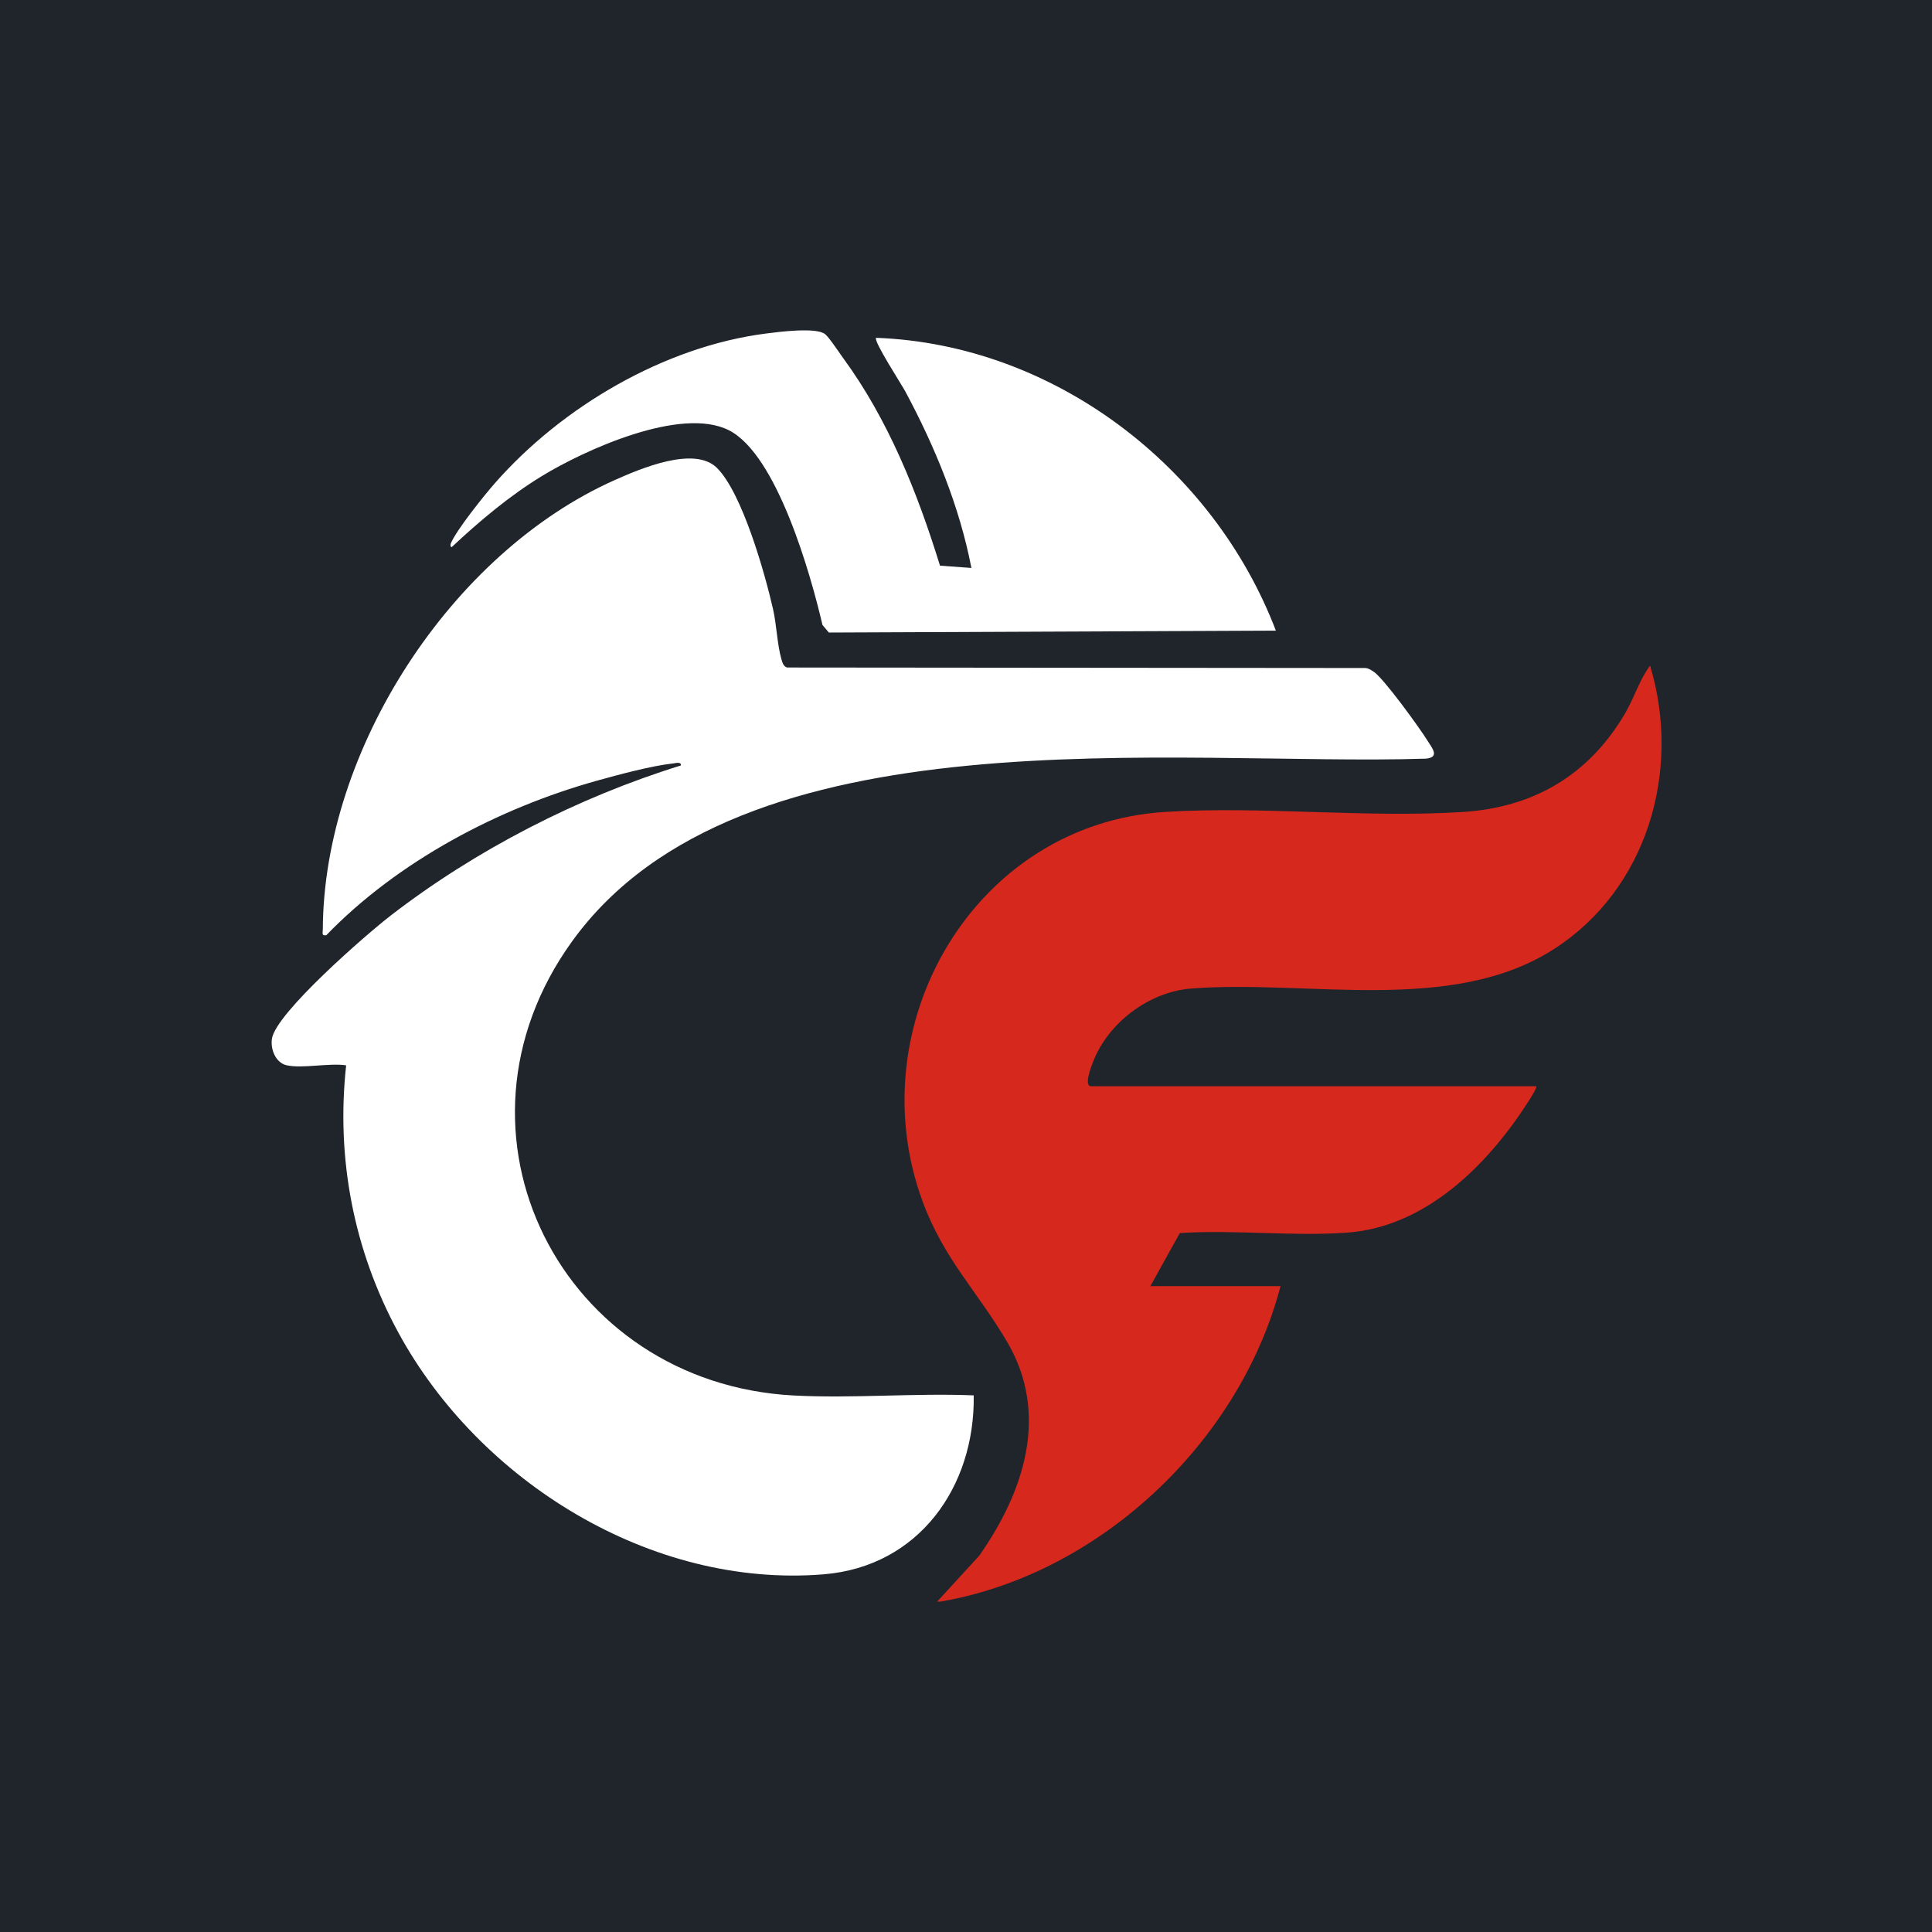
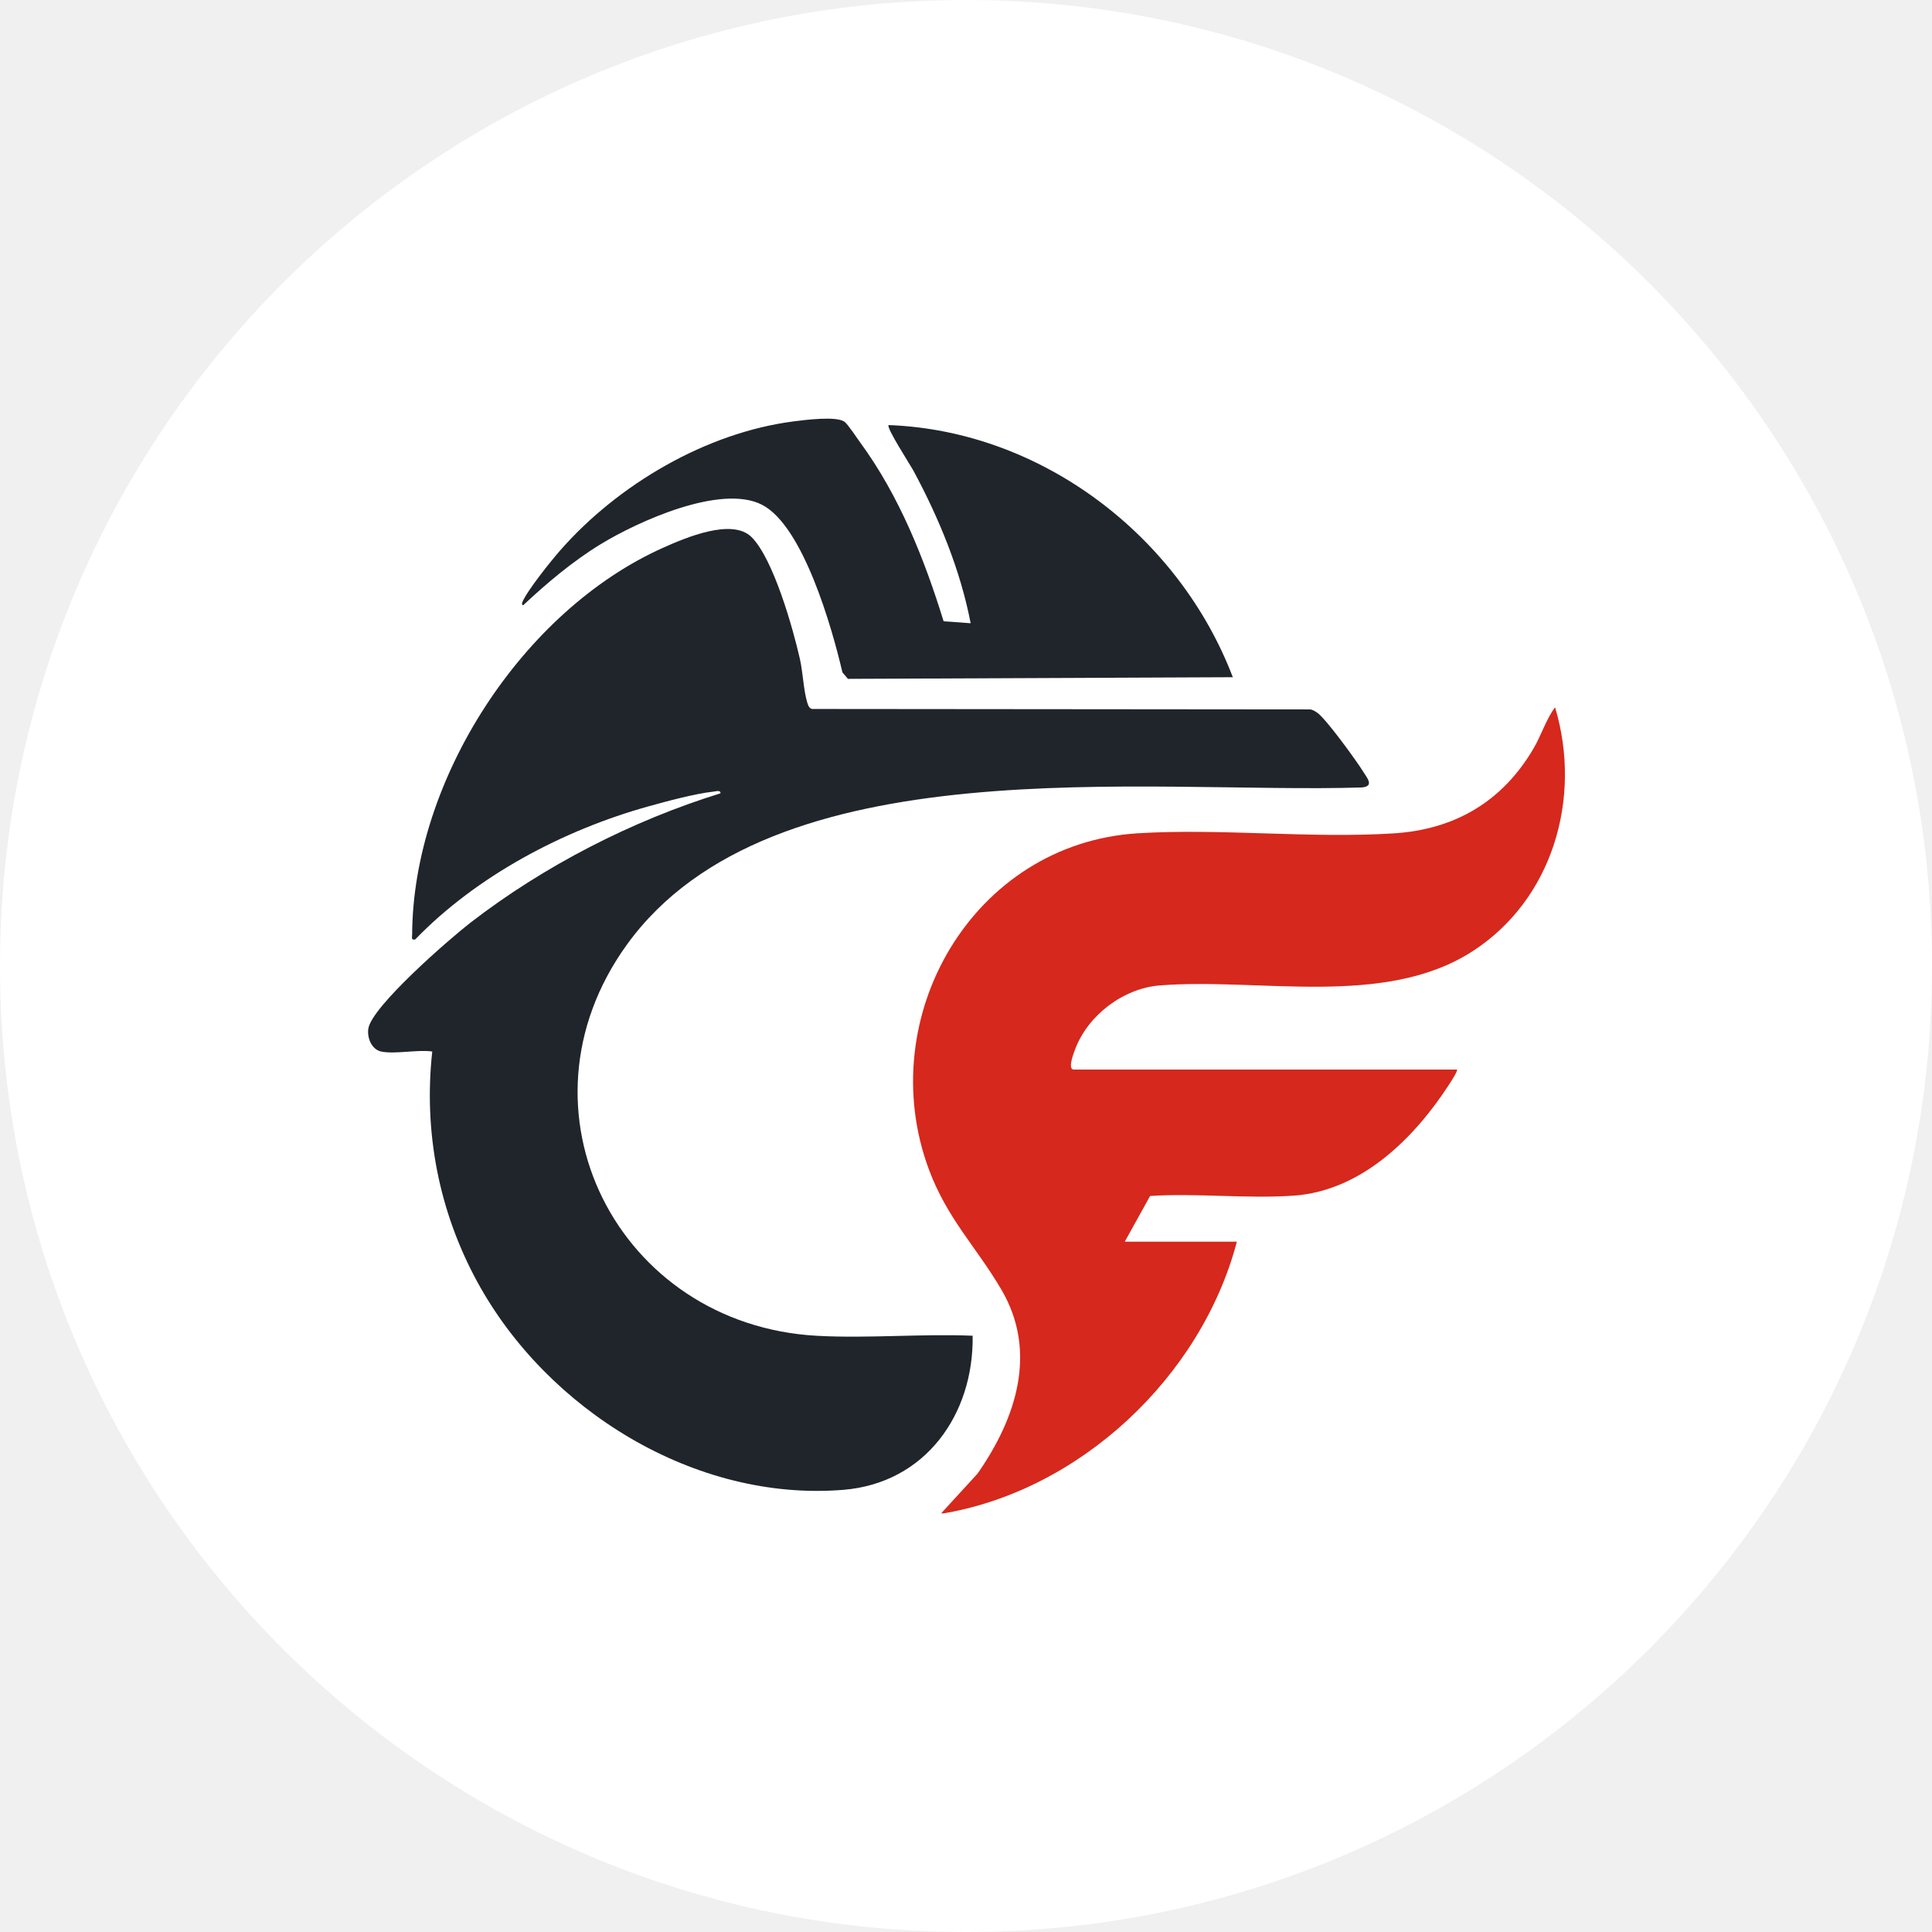
<svg xmlns="http://www.w3.org/2000/svg" viewBox="0 0 100 100">
-   <rect width="100" height="100" fill="#20252B" />
-   <svg x="14" y="17.1" width="72" height="65.8" id="Capa_2" data-name="Capa 2" viewBox="235.5 0 598 546.5">
+   <circle cx="50" cy="50" r="50" fill="#FFFFFF" />
+   <svg x="19.00" y="21.67" width="62.00" height="56.66" viewBox="235.5 0 598 546.5">
    <defs>
      <style>
      .cls-1 {
        fill: #D6281C;
      }

      .cls-2 {
-         stroke: #FFFFFF;
+         stroke: #20252b;
        stroke-miterlimit: 10;
        stroke-width: 3px;
      }

      .cls-2, .cls-3 {
-         fill: #FFFFFF;
+         fill: #20252b;
      }
    </style>
    </defs>
-     <g id="Capa_1-2" data-name="Capa 1">
+     <g>
      <g>
        <path class="cls-3" d="M242.55,315.96c-4.8-1.04-7.12-6.85-6.43-11.43,1.69-11.11,40.72-44.98,51-52.92,36.61-28.28,80.58-50.88,124.79-64.56.24-1.77-2.26-.99-3.37-.87-9.08.96-23.51,4.85-32.6,7.38-42.46,11.82-85.73,34.69-116.42,66.44-2.16.42-1.53-1.01-1.52-2.51.37-77.31,55.22-161.87,125.58-193.18,10.88-4.84,34.15-14.83,43.86-5.18,10.88,10.81,20.67,45.49,24.13,60.8,1.52,6.73,1.78,15.21,3.57,21.41.41,1.41.83,3.06,2.4,3.59l248.58.22c1.38.07,2.4.79,3.51,1.49,4.29,2.69,19.92,24.33,23.25,29.71,1.96,3.16,5.49,7.17-.67,7.76-107.23,3.42-294.79-21.63-367.07,78.57-59.45,82.42-4.4,189.9,95.2,195.2,25.38,1.35,51.98-1.09,77.48-.05.6,39.28-23.6,73.58-64.47,76.93-74.19,6.08-148.07-39.93-182.86-103.88-19.2-35.29-26.84-74.86-22.46-114.93-7.29-1.08-18.76,1.45-25.48,0Z" />
        <path class="cls-1" d="M779.62,324.95c.57.5-2.94,5.91-3.58,6.91-17.42,27.04-43.92,53.62-77.86,56.03-23.3,1.65-48.29-1.34-71.77.17l-12.65,22.82h55.96c-17.68,67.4-78.5,124.73-147.87,135.89l18.39-20.07c19.26-27.55,30.18-60.66,12-91.76-12.59-21.52-27.2-35.5-36.41-60.51-27.85-75.68,22.13-162.34,104.39-167.43,41.66-2.57,86.28,2.71,127.93.03,30.61-1.97,54.18-16.02,69.63-42.28,3.95-6.71,6.32-14.7,10.81-20.65,13.58,45.17-1.13,96.09-41.43,121.93-44,28.22-106.05,12.97-155.94,16.92-18.12,1.43-35.76,14.78-42.19,31.75-.56,1.46-4.05,10.25-.74,10.25h191.35Z" />
        <path class="cls-3" d="M536.82,102.12c-5.1-26.47-15.75-52.31-28.46-75.96-1.59-2.96-13.78-21.73-12.51-22.96,76.41,2.82,144.94,55.36,171.86,125.88l-192.16.82-2.75-3.25c-5.03-21.63-19.52-73.19-40.21-83.7-20.59-10.46-62.09,8.47-80.56,19.77-13.86,8.47-26.74,19.33-38.55,30.39-.74.16-.67-1.02-.48-1.48,2.46-5.88,14.35-20.67,19-25.97C360.78,32.88,404.78,6.95,448.53,1.35c5.53-.71,21.6-2.8,25.42.28,1.75,1.41,6,7.9,7.73,10.26,19.44,26.52,31.99,57.99,41.64,89.26l13.51.98Z" />
        <path class="cls-3" d="M35.63,755.71c-11.09-5.89-19.79-14.09-26.12-24.6C3.16,720.59,0,708.68,0,695.38s3.16-25.2,9.5-35.72c6.33-10.51,15.04-18.71,26.12-24.61,11.08-5.89,23.59-8.83,37.52-8.83,12.16,0,23.12,2.16,32.87,6.46,9.75,4.31,17.86,10.52,24.32,18.62l-23.94,21.66c-8.62-10.38-19.06-15.58-31.35-15.58-7.22,0-13.65,1.59-19.29,4.75-5.64,3.17-10.01,7.63-13.11,13.4-3.11,5.76-4.66,12.38-4.66,19.85s1.55,14.09,4.66,19.86c3.1,5.76,7.47,10.23,13.11,13.39,5.63,3.17,12.07,4.75,19.29,4.75,12.29,0,22.73-5.19,31.35-15.58l23.94,21.66c-6.46,8.11-14.57,14.32-24.32,18.62-9.75,4.3-20.71,6.46-32.87,6.46-13.93,0-26.44-2.95-37.52-8.83Z" />
        <path class="cls-3" d="M233.89,736.04h-56.24l-10.45,25.84h-38.38l58.71-133h37.05l58.9,133h-39.14l-10.45-25.84ZM222.87,708.3l-17.1-42.56-17.1,42.56h34.2Z" />
        <path class="cls-3" d="M294.12,628.88h37.62v103.17h63.46v29.83h-101.08v-133Z" />
        <path class="cls-3" d="M410.02,628.88h37.62v103.17h63.46v29.83h-101.08v-133Z" />
        <path class="cls-1" d="M618.82,657.95v29.26h58.71v29.07h-58.71v45.6h-37.62v-133h104.31v29.07h-66.69Z" />
        <path class="cls-1" d="M703.18,628.88h37.62v133h-37.62v-133Z" />
        <path class="cls-1" d="M825.73,726.54h-20.52v35.34h-37.62v-133h60.8c12.03,0,22.48,2,31.35,5.99,8.86,3.99,15.7,9.69,20.52,17.1,4.81,7.41,7.22,16.12,7.22,26.12s-2.25,18.02-6.75,25.17c-4.5,7.16-10.93,12.76-19.29,16.82l28.69,41.8h-40.28l-24.13-35.34ZM843.59,663.65c-3.93-3.42-9.75-5.13-17.48-5.13h-20.9v38.95h20.9c7.72,0,13.55-1.68,17.48-5.03,3.92-3.36,5.89-8.14,5.89-14.35s-1.97-11.02-5.89-14.44Z" />
        <path class="cls-1" d="M1014.97,732.81v29.07h-106.78v-133h104.31v29.07h-67.07v22.42h59.09v28.12h-59.09v24.32h69.54Z" />
        <path class="cls-3" d="M94.46,854.06c-2.52-.77-4.51-1.78-5.98-3.05l2.25-5.05c1.43,1.13,3.19,2.06,5.28,2.78,2.08.72,4.17,1.07,6.27,1.07,2.6,0,4.54-.42,5.83-1.25,1.28-.83,1.92-1.93,1.92-3.3,0-1-.36-1.83-1.07-2.47-.72-.65-1.62-1.16-2.73-1.53-1.1-.37-2.6-.78-4.5-1.25-2.67-.63-4.83-1.27-6.47-1.9-1.65-.63-3.07-1.62-4.25-2.98-1.18-1.35-1.78-3.17-1.78-5.47,0-1.93.53-3.69,1.58-5.28,1.05-1.58,2.63-2.84,4.75-3.77,2.12-.93,4.71-1.4,7.78-1.4,2.13,0,4.23.27,6.3.8,2.07.53,3.85,1.3,5.35,2.3l-2.05,5.05c-1.53-.9-3.13-1.58-4.8-2.05-1.67-.47-3.28-.7-4.85-.7-2.57,0-4.47.43-5.72,1.3-1.25.87-1.88,2.02-1.88,3.45,0,1,.36,1.82,1.08,2.45.72.63,1.62,1.13,2.72,1.5,1.1.37,2.6.78,4.5,1.25,2.6.6,4.73,1.23,6.4,1.88,1.67.65,3.09,1.64,4.27,2.98s1.78,3.13,1.78,5.4c0,1.93-.53,3.68-1.58,5.25-1.05,1.57-2.64,2.82-4.77,3.75-2.13.93-4.73,1.4-7.8,1.4-2.7,0-5.31-.38-7.82-1.15Z" />
        <path class="cls-3" d="M161.44,849.26v5.45h-26.25v-35h25.55v5.45h-19.05v9.1h16.9v5.35h-16.9v9.65h19.75Z" />
        <path class="cls-3" d="M204.89,836.81h6.15v13.95c-1.8,1.43-3.9,2.53-6.3,3.3-2.4.77-4.87,1.15-7.4,1.15-3.57,0-6.78-.78-9.65-2.33s-5.12-3.69-6.75-6.42c-1.63-2.73-2.45-5.82-2.45-9.25s.82-6.52,2.45-9.25c1.63-2.73,3.89-4.88,6.78-6.42,2.88-1.55,6.12-2.33,9.72-2.33,2.93,0,5.6.48,8,1.45,2.4.97,4.42,2.38,6.05,4.25l-4.1,4c-2.67-2.67-5.88-4-9.65-4-2.47,0-4.66.52-6.58,1.55-1.92,1.03-3.42,2.48-4.5,4.35-1.08,1.87-1.62,4-1.62,6.4s.54,4.43,1.62,6.3c1.08,1.87,2.58,3.33,4.5,4.4,1.92,1.07,4.09,1.6,6.52,1.6,2.73,0,5.13-.6,7.2-1.8v-10.9Z" />
        <path class="cls-3" d="M235.64,851.13c-2.7-2.72-4.05-6.61-4.05-11.67v-19.75h6.5v19.5c0,6.87,2.97,10.3,8.9,10.3s8.85-3.43,8.85-10.3v-19.5h6.4v19.75c0,5.07-1.34,8.96-4.02,11.67-2.68,2.72-6.44,4.08-11.28,4.08s-8.6-1.36-11.3-4.08Z" />
        <path class="cls-3" d="M306.53,854.71l-7.15-10.25c-.3.03-.75.05-1.35.05h-7.9v10.2h-6.5v-35h14.4c3.03,0,5.67.5,7.92,1.5s3.98,2.43,5.18,4.3c1.2,1.87,1.8,4.08,1.8,6.65s-.64,4.9-1.92,6.8c-1.28,1.9-3.12,3.32-5.53,4.25l8.05,11.5h-7ZM304.19,827.01c-1.47-1.2-3.62-1.8-6.45-1.8h-7.6v13.95h7.6c2.83,0,4.98-.61,6.45-1.83,1.47-1.22,2.2-2.94,2.2-5.17s-.73-3.95-2.2-5.15Z" />
        <path class="cls-3" d="M332.48,819.71h6.5v35h-6.5v-35Z" />
        <path class="cls-3" d="M360.73,819.71h15.3c3.73,0,7.05.72,9.95,2.17s5.15,3.5,6.75,6.15c1.6,2.65,2.4,5.71,2.4,9.17s-.8,6.53-2.4,9.17c-1.6,2.65-3.85,4.7-6.75,6.15s-6.22,2.17-9.95,2.17h-15.3v-35ZM375.73,849.21c2.57,0,4.83-.49,6.78-1.47,1.95-.98,3.45-2.38,4.5-4.2,1.05-1.82,1.57-3.92,1.57-6.33s-.52-4.51-1.57-6.33c-1.05-1.82-2.55-3.22-4.5-4.2-1.95-.98-4.21-1.47-6.78-1.47h-8.5v24h8.5Z" />
        <path class="cls-3" d="M437.03,846.61h-17.5l-3.45,8.1h-6.7l15.75-35h6.4l15.8,35h-6.8l-3.5-8.1ZM434.88,841.51l-6.6-15.3-6.55,15.3h13.15Z" />
        <path class="cls-3" d="M464.08,819.71h15.3c3.73,0,7.05.72,9.95,2.17,2.9,1.45,5.15,3.5,6.75,6.15,1.6,2.65,2.4,5.71,2.4,9.17s-.8,6.53-2.4,9.17c-1.6,2.65-3.85,4.7-6.75,6.15-2.9,1.45-6.22,2.17-9.95,2.17h-15.3v-35ZM479.08,849.21c2.57,0,4.83-.49,6.77-1.47,1.95-.98,3.45-2.38,4.5-4.2,1.05-1.82,1.58-3.92,1.58-6.33s-.52-4.51-1.58-6.33c-1.05-1.82-2.55-3.22-4.5-4.2-1.95-.98-4.21-1.47-6.77-1.47h-8.5v24h8.5Z" />
        <path class="cls-3" d="M583.08,849.26v5.45h-26.25v-35h25.55v5.45h-19.05v9.1h16.9v5.35h-16.9v9.65h19.75Z" />
        <path class="cls-3" d="M672.87,819.71v35h-6.5v-15h-18.1v15h-6.5v-35h6.5v14.45h18.1v-14.45h6.5Z" />
        <path class="cls-3" d="M694.57,819.71h6.5v35h-6.5v-35Z" />
        <path class="cls-3" d="M746.72,836.81h6.15v13.95c-1.8,1.43-3.9,2.53-6.3,3.3-2.4.77-4.87,1.15-7.4,1.15-3.57,0-6.78-.78-9.65-2.33-2.87-1.55-5.12-3.69-6.75-6.42-1.63-2.73-2.45-5.82-2.45-9.25s.82-6.52,2.45-9.25c1.63-2.73,3.89-4.88,6.77-6.42,2.88-1.55,6.12-2.33,9.73-2.33,2.93,0,5.6.48,8,1.45,2.4.97,4.42,2.38,6.05,4.25l-4.1,4c-2.67-2.67-5.88-4-9.65-4-2.47,0-4.66.52-6.58,1.55-1.92,1.03-3.42,2.48-4.5,4.35-1.08,1.87-1.62,4-1.62,6.4s.54,4.43,1.62,6.3c1.08,1.87,2.58,3.33,4.5,4.4,1.92,1.07,4.09,1.6,6.53,1.6,2.73,0,5.13-.6,7.2-1.8v-10.9Z" />
        <path class="cls-3" d="M773.72,819.71h6.5v35h-6.5v-35Z" />
        <path class="cls-3" d="M828.22,849.26v5.45h-26.25v-35h25.55v5.45h-19.05v9.1h16.9v5.35h-16.9v9.65h19.75Z" />
        <path class="cls-3" d="M878.87,819.71v35h-5.35l-19.3-23.7v23.7h-6.45v-35h5.35l19.3,23.7v-23.7h6.45Z" />
        <path class="cls-3" d="M926.82,849.26v5.45h-26.25v-35h25.55v5.45h-19.05v9.1h16.9v5.35h-16.9v9.65h19.75Z" />
        <line class="cls-2" x1="54" y1="836.49" y2="836.49" />
        <line class="cls-2" x1="1014.96" y1="836.88" x2="960.96" y2="836.88" />
      </g>
    </g>
  </svg>
</svg>
